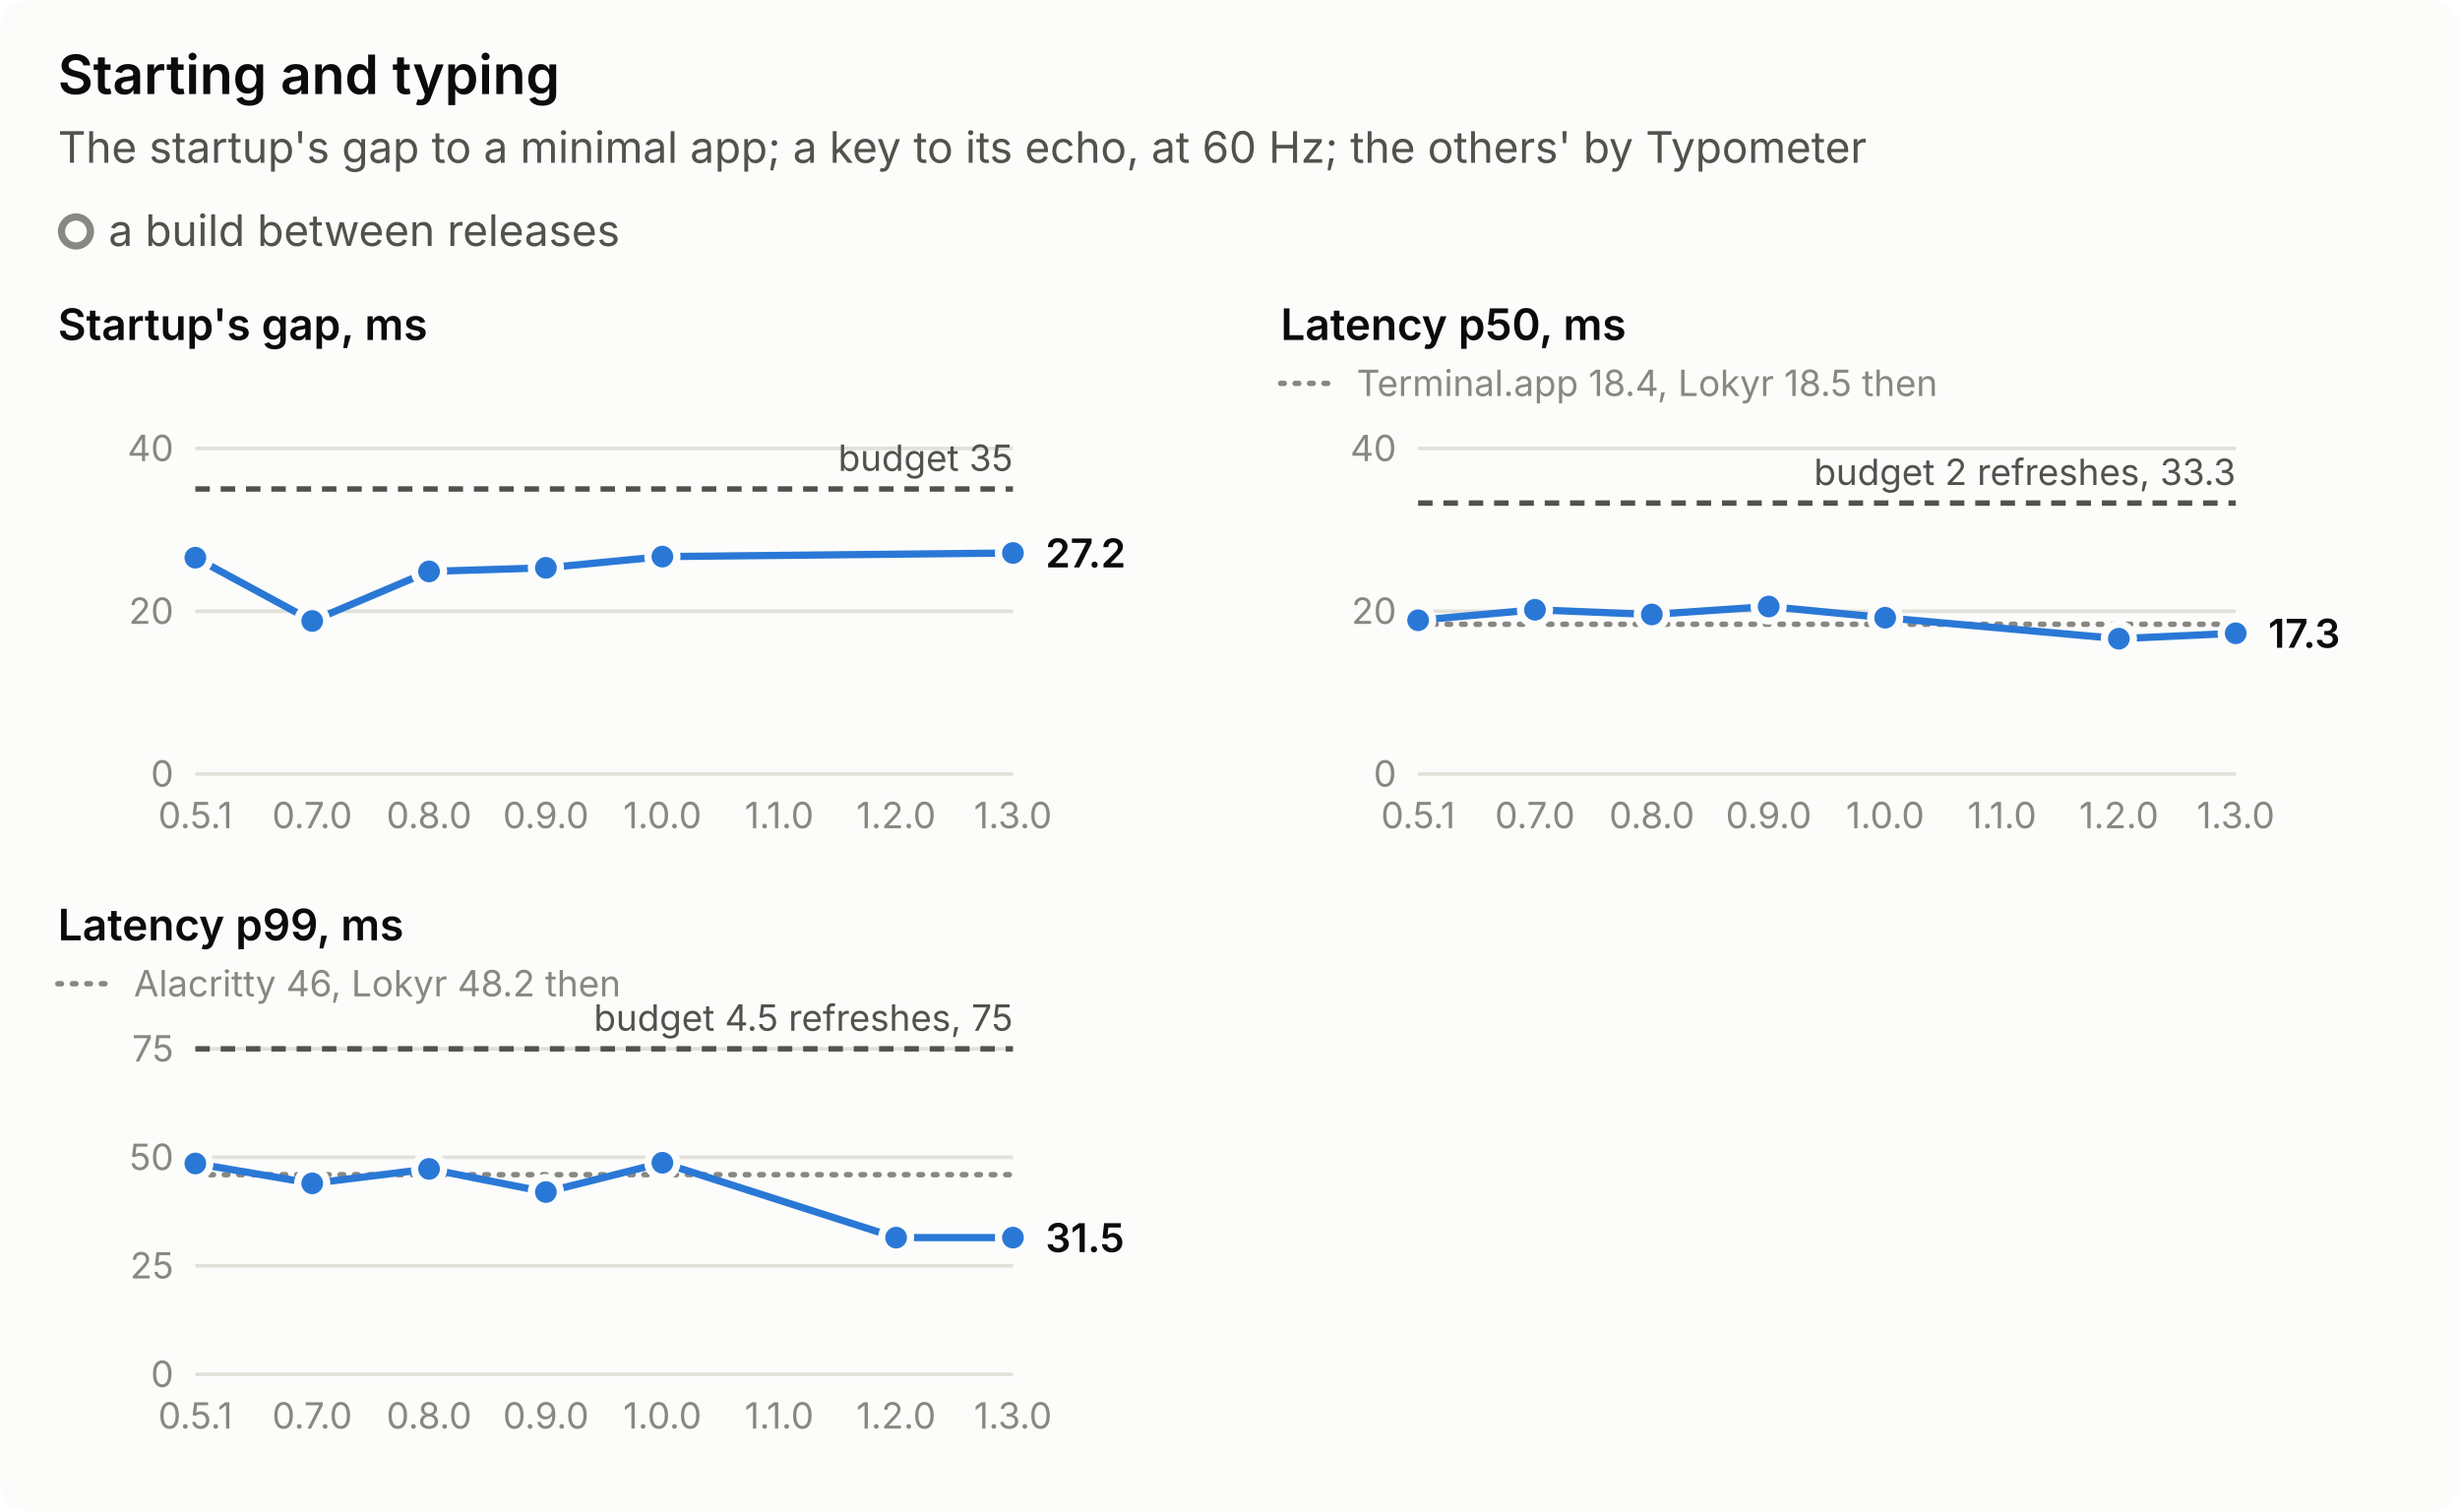
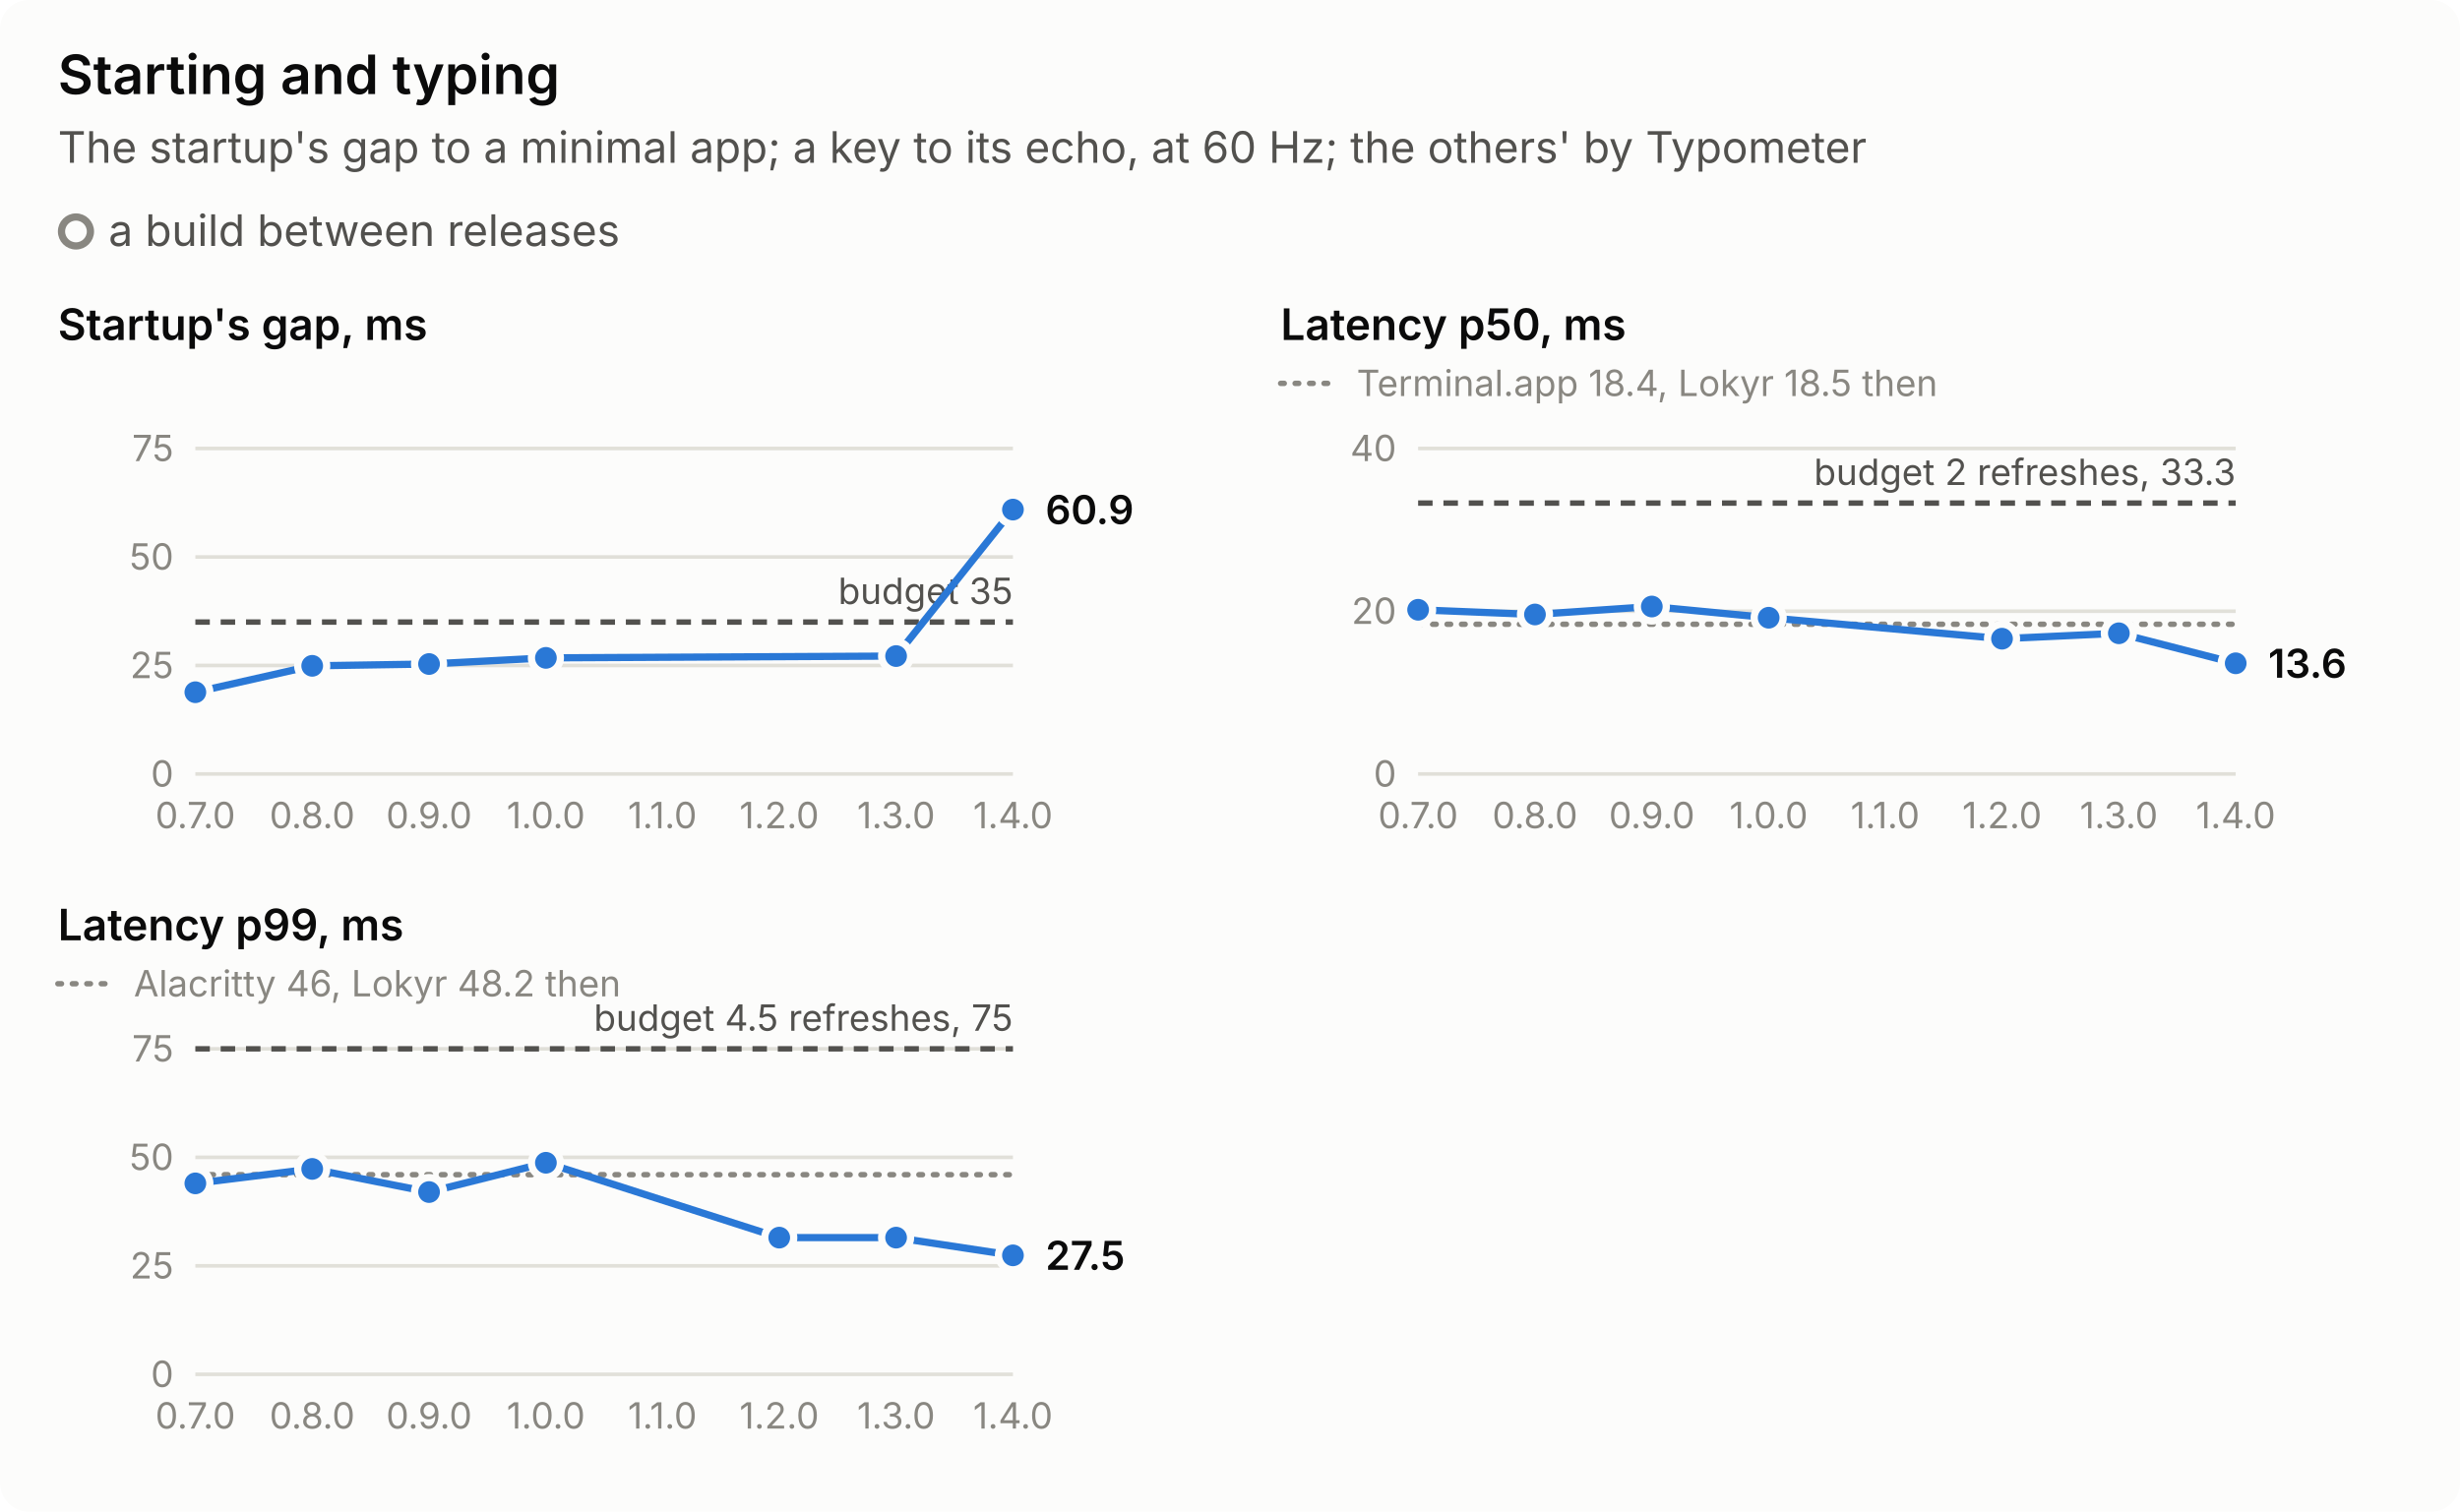
<svg xmlns="http://www.w3.org/2000/svg" class="chart" data-chart="trends" width="680" height="418" viewBox="0 0 680 418" role="img" aria-label="Starting and typing">
  <style>
  .chart .surface { fill: #fcfcfb; }
  .chart .primary { fill: #0b0b0b; }
  .chart .secondary { fill: #52514e; }
  .chart .muted { fill: #898781; }
  .chart .grid { stroke: #e1e0d9; }
  .chart .base { stroke: #c3c2b7; }
  .chart .accent { fill: #2a78d6; }
  .chart .context { fill: #898781; }
  .chart .accent-line { stroke: #2a78d6; }
  .chart .context-line { stroke: #898781; }
  .chart .second { fill: #eb6834; }
  .chart .second-line { stroke: #eb6834; }
  .chart .ring { stroke: #fcfcfb; }
  .chart .budget { stroke: #52514e; }
  .chart .column.on { fill: #2a78d6; fill-opacity: 0.08; }
  .chart text { font-family: system-ui, -apple-system, "Segoe UI", sans-serif; }
  .chart .tick { font-variant-numeric: tabular-nums; }
  .chart .column { fill: transparent; }
  .chart.hide-0 .s0, .chart.hide-1 .s1 { display: none; }
  .chart.hide-0 .legend-item[data-series="0"], .chart.hide-1 .legend-item[data-series="1"] { opacity: 0.4; }
  @media (prefers-color-scheme: dark) {
    .chart .surface { fill: #1a1a19; }
    .chart .primary { fill: #f0efec; }
    .chart .secondary { fill: #c3c2b7; }
    .chart .muted { fill: #898781; }
    .chart .grid { stroke: #2c2c2a; }
    .chart .base { stroke: #383835; }
    .chart .accent { fill: #3987e5; }
    .chart .context { fill: #6f6e69; }
    .chart .accent-line { stroke: #3987e5; }
    .chart .context-line { stroke: #6f6e69; }
    .chart .second { fill: #d95926; }
    .chart .second-line { stroke: #d95926; }
    .chart .ring { stroke: #1a1a19; }
    .chart .budget { stroke: #c3c2b7; }
    .chart .column.on { fill: #3987e5; fill-opacity: 0.16; }
  }
  .chart.dark .surface { fill: #1a1a19; }
  .chart.dark .primary { fill: #f0efec; }
  .chart.dark .secondary { fill: #c3c2b7; }
  .chart.dark .muted { fill: #898781; }
  .chart.dark .grid { stroke: #2c2c2a; }
  .chart.dark .base { stroke: #383835; }
  .chart.dark .accent { fill: #3987e5; }
  .chart.dark .context { fill: #6f6e69; }
  .chart.dark .accent-line { stroke: #3987e5; }
  .chart.dark .context-line { stroke: #6f6e69; }
  .chart.dark .second { fill: #d95926; }
  .chart.dark .second-line { stroke: #d95926; }
  .chart.dark .ring { stroke: #1a1a19; }
  .chart.dark .budget { stroke: #c3c2b7; }
  .chart.dark .column.on { fill: #3987e5; fill-opacity: 0.16; }
</style>
  <rect class="surface" width="680" height="418" rx="8" />
  <text class="primary" x="16" y="26" font-size="15" font-weight="600">Starting and typing</text>
  <text class="secondary" x="16" y="45" font-size="12">The startup's gap to a minimal app; a key to its echo, at 60 Hz; the others' by Typometer</text>
  <circle class="surface context-line" cx="21" cy="64" r="4" stroke-width="2" />
  <text class="secondary" x="30" y="68" font-size="12">a build between releases</text>
  <g class="panel" data-title="Startup's gap, ms" data-unit="ms" data-digits="1" data-budget="35" data-better="lower">
    <text class="primary" x="16.0" y="94" font-size="12" font-weight="600">Startup's gap, ms</text>
    <line class="grid" x1="54.0" y1="214.0" x2="280.0" y2="214.0" stroke-width="1" />
    <text class="muted tick" x="48.0" y="217.5" font-size="10" text-anchor="end">0</text>
-     <line class="grid" x1="54.0" y1="169.0" x2="280.0" y2="169.0" stroke-width="1" />
-     <text class="muted tick" x="48.0" y="172.5" font-size="10" text-anchor="end">20</text>
+     <line class="grid" x1="54.0" y1="184.0" x2="280.0" y2="184.0" stroke-width="1" />
+     <text class="muted tick" x="48.0" y="187.5" font-size="10" text-anchor="end">25</text>
+     <line class="grid" x1="54.0" y1="154.0" x2="280.0" y2="154.0" stroke-width="1" />
+     <text class="muted tick" x="48.0" y="157.5" font-size="10" text-anchor="end">50</text>
    <line class="grid" x1="54.0" y1="124.0" x2="280.0" y2="124.0" stroke-width="1" />
-     <text class="muted tick" x="48.0" y="127.5" font-size="10" text-anchor="end">40</text>
-     <text class="muted" x="54.0" y="229.0" font-size="10" text-anchor="middle">0.5.1</text>
-     <text class="muted" x="86.3" y="229.0" font-size="10" text-anchor="middle">0.7.0</text>
-     <text class="muted" x="118.6" y="229.0" font-size="10" text-anchor="middle">0.8.0</text>
-     <text class="muted" x="150.9" y="229.0" font-size="10" text-anchor="middle">0.9.0</text>
-     <text class="muted" x="183.1" y="229.0" font-size="10" text-anchor="middle">1.0.0</text>
-     <text class="muted" x="215.4" y="229.0" font-size="10" text-anchor="middle">1.1.0</text>
-     <text class="muted" x="247.7" y="229.0" font-size="10" text-anchor="middle">1.2.0</text>
-     <text class="muted" x="280.0" y="229.0" font-size="10" text-anchor="middle">1.3.0</text>
-     <rect class="column" x="44.0" y="118.0" width="26.1" height="116" data-release="0.5.1" data-index="0" data-report="ab-F3-190.md" />
-     <rect class="column" x="70.1" y="118.0" width="32.3" height="116" data-release="0.7.0" data-index="1" data-report="ab-F3-77.md" />
-     <rect class="column" x="102.4" y="118.0" width="32.3" height="116" data-release="0.8.0" data-index="2" data-report="ab-F4-25.md" />
-     <rect class="column" x="134.7" y="118.0" width="32.3" height="116" data-release="0.9.0" data-index="3" data-report="ab-F4-42.md" />
-     <rect class="column" x="167.0" y="118.0" width="32.3" height="116" data-release="1.0.0" data-index="4" data-report="ab-F3-85.md" />
-     <rect class="column" x="199.3" y="118.0" width="32.3" height="116" data-release="1.1.0" data-index="5" data-report="ab-F3b-20.md" />
-     <rect class="column" x="231.6" y="118.0" width="32.3" height="116" data-release="1.2.0" data-index="6" data-report="ab-F3b-29.md" />
-     <rect class="column" x="263.9" y="118.0" width="26.1" height="116" data-release="1.3.0" data-index="7" data-report="ab-F5a-17.md" />
-     <line class="budget" x1="54.0" y1="135.2" x2="280.0" y2="135.2" stroke-width="1.5" stroke-dasharray="4 3" />
-     <text class="secondary" x="280.0" y="130.2" font-size="10" text-anchor="end">budget 35</text>
-     <line class="accent-line s0" x1="54.0" y1="154.2" x2="86.3" y2="171.7" stroke-width="2" stroke-linecap="round" />
-     <line class="accent-line s0" x1="86.3" y1="171.7" x2="118.6" y2="158.0" stroke-width="2" stroke-linecap="round" />
-     <line class="accent-line s0" x1="118.6" y1="158.0" x2="150.9" y2="157.0" stroke-width="2" stroke-linecap="round" />
-     <line class="accent-line s0" x1="150.9" y1="157.0" x2="183.1" y2="153.9" stroke-width="2" stroke-linecap="round" />
-     <line class="accent-line s0" x1="183.1" y1="153.9" x2="280.0" y2="152.9" stroke-width="2" stroke-linecap="round" />
-     <circle class="accent ring s0" cx="54.0" cy="154.2" r="4" stroke-width="2" data-release="0.5.1" data-series="0" data-value="26.6" />
-     <circle class="accent ring s0" cx="86.3" cy="171.7" r="4" stroke-width="2" data-release="0.7.0" data-series="0" data-value="18.8" />
-     <circle class="accent ring s0" cx="118.6" cy="158.0" r="4" stroke-width="2" data-release="0.8.0" data-series="0" data-value="24.9" />
-     <circle class="accent ring s0" cx="150.9" cy="157.0" r="4" stroke-width="2" data-release="0.9.0" data-series="0" data-value="25.35" />
-     <circle class="accent ring s0" cx="183.1" cy="153.9" r="4" stroke-width="2" data-release="1.0.0" data-series="0" data-value="26.72" />
-     <circle class="accent ring s0" cx="280.0" cy="152.9" r="4" stroke-width="2" data-release="1.3.0" data-series="0" data-value="27.15" />
-     <text class="primary tick s0" x="289.0" y="156.9" font-size="11" font-weight="600">27.2</text>
+     <text class="muted tick" x="48.0" y="127.5" font-size="10" text-anchor="end">75</text>
+     <text class="muted" x="54.0" y="229.0" font-size="10" text-anchor="middle">0.7.0</text>
+     <text class="muted" x="86.3" y="229.0" font-size="10" text-anchor="middle">0.8.0</text>
+     <text class="muted" x="118.6" y="229.0" font-size="10" text-anchor="middle">0.9.0</text>
+     <text class="muted" x="150.9" y="229.0" font-size="10" text-anchor="middle">1.0.0</text>
+     <text class="muted" x="183.1" y="229.0" font-size="10" text-anchor="middle">1.1.0</text>
+     <text class="muted" x="215.4" y="229.0" font-size="10" text-anchor="middle">1.2.0</text>
+     <text class="muted" x="247.7" y="229.0" font-size="10" text-anchor="middle">1.3.0</text>
+     <text class="muted" x="280.0" y="229.0" font-size="10" text-anchor="middle">1.4.0</text>
+     <rect class="column" x="44.0" y="118.0" width="26.1" height="116" data-release="0.7.0" data-index="0" data-report="ab-F3-77.md" />
+     <rect class="column" x="70.1" y="118.0" width="32.3" height="116" data-release="0.8.0" data-index="1" data-report="ab-F4-25.md" />
+     <rect class="column" x="102.4" y="118.0" width="32.3" height="116" data-release="0.9.0" data-index="2" data-report="ab-F4-42.md" />
+     <rect class="column" x="134.7" y="118.0" width="32.3" height="116" data-release="1.0.0" data-index="3" data-report="ab-F3-85.md" />
+     <rect class="column" x="167.0" y="118.0" width="32.3" height="116" data-release="1.1.0" data-index="4" data-report="ab-F3b-20.md" />
+     <rect class="column" x="199.3" y="118.0" width="32.3" height="116" data-release="1.2.0" data-index="5" data-report="ab-F3b-29.md" />
+     <rect class="column" x="231.6" y="118.0" width="32.3" height="116" data-release="1.3.0" data-index="6" data-report="ab-F5a-17.md" />
+     <rect class="column" x="263.9" y="118.0" width="26.1" height="116" data-release="1.4.0" data-index="7" data-report="ab-F5a-78.md" />
+     <line class="budget" x1="54.0" y1="172.0" x2="280.0" y2="172.0" stroke-width="1.5" stroke-dasharray="4 3" />
+     <text class="secondary" x="280.0" y="167.0" font-size="10" text-anchor="end">budget 35</text>
+     <line class="accent-line s0" x1="54.0" y1="191.4" x2="86.3" y2="184.1" stroke-width="2" stroke-linecap="round" />
+     <line class="accent-line s0" x1="86.3" y1="184.1" x2="118.6" y2="183.6" stroke-width="2" stroke-linecap="round" />
+     <line class="accent-line s0" x1="118.6" y1="183.6" x2="150.9" y2="181.9" stroke-width="2" stroke-linecap="round" />
+     <line class="accent-line s0" x1="150.9" y1="181.9" x2="247.7" y2="181.4" stroke-width="2" stroke-linecap="round" />
+     <line class="accent-line s0" x1="247.7" y1="181.4" x2="280.0" y2="140.9" stroke-width="2" stroke-linecap="round" />
+     <circle class="accent ring s0" cx="54.0" cy="191.4" r="4" stroke-width="2" data-release="0.7.0" data-series="0" data-value="18.8" />
+     <circle class="accent ring s0" cx="86.3" cy="184.1" r="4" stroke-width="2" data-release="0.8.0" data-series="0" data-value="24.9" />
+     <circle class="accent ring s0" cx="118.6" cy="183.6" r="4" stroke-width="2" data-release="0.9.0" data-series="0" data-value="25.35" />
+     <circle class="accent ring s0" cx="150.9" cy="181.9" r="4" stroke-width="2" data-release="1.0.0" data-series="0" data-value="26.72" />
+     <circle class="accent ring s0" cx="247.7" cy="181.4" r="4" stroke-width="2" data-release="1.3.0" data-series="0" data-value="27.15" />
+     <circle class="accent ring s0" cx="280.0" cy="140.9" r="4" stroke-width="2" data-release="1.4.0" data-series="0" data-value="60.9" />
+     <text class="primary tick s0" x="289.0" y="144.9" font-size="11" font-weight="600">60.9</text>
  </g>
  <g class="panel" data-title="Latency p50, ms" data-unit="ms" data-digits="1" data-budget="33.3" data-better="lower">
    <text class="primary" x="354.0" y="94" font-size="12" font-weight="600">Latency p50, ms</text>
    <line class="grid" x1="392.0" y1="214.0" x2="618.0" y2="214.0" stroke-width="1" />
    <text class="muted tick" x="386.0" y="217.5" font-size="10" text-anchor="end">0</text>
    <line class="grid" x1="392.0" y1="169.0" x2="618.0" y2="169.0" stroke-width="1" />
    <text class="muted tick" x="386.0" y="172.5" font-size="10" text-anchor="end">20</text>
    <line class="grid" x1="392.0" y1="124.0" x2="618.0" y2="124.0" stroke-width="1" />
    <text class="muted tick" x="386.0" y="127.5" font-size="10" text-anchor="end">40</text>
-     <text class="muted" x="392.0" y="229.0" font-size="10" text-anchor="middle">0.5.1</text>
-     <text class="muted" x="424.3" y="229.0" font-size="10" text-anchor="middle">0.7.0</text>
-     <text class="muted" x="456.6" y="229.0" font-size="10" text-anchor="middle">0.8.0</text>
-     <text class="muted" x="488.9" y="229.0" font-size="10" text-anchor="middle">0.9.0</text>
-     <text class="muted" x="521.1" y="229.0" font-size="10" text-anchor="middle">1.0.0</text>
-     <text class="muted" x="553.4" y="229.0" font-size="10" text-anchor="middle">1.1.0</text>
-     <text class="muted" x="585.7" y="229.0" font-size="10" text-anchor="middle">1.2.0</text>
-     <text class="muted" x="618.0" y="229.0" font-size="10" text-anchor="middle">1.3.0</text>
-     <rect class="column" x="382.0" y="118.0" width="26.1" height="116" data-release="0.5.1" data-index="0" data-report="ab-F3-190.md" />
-     <rect class="column" x="408.1" y="118.0" width="32.3" height="116" data-release="0.7.0" data-index="1" data-report="ab-F3-77.md" />
-     <rect class="column" x="440.4" y="118.0" width="32.3" height="116" data-release="0.8.0" data-index="2" data-report="ab-F4-25.md" />
-     <rect class="column" x="472.7" y="118.0" width="32.3" height="116" data-release="0.9.0" data-index="3" data-report="ab-F4-42.md" />
-     <rect class="column" x="505.0" y="118.0" width="32.3" height="116" data-release="1.0.0" data-index="4" data-report="ab-F3-85.md" />
-     <rect class="column" x="537.3" y="118.0" width="32.3" height="116" data-release="1.1.0" data-index="5" data-report="ab-F3b-20.md" />
-     <rect class="column" x="569.6" y="118.0" width="32.3" height="116" data-release="1.2.0" data-index="6" data-report="ab-F3b-29.md" />
-     <rect class="column" x="601.9" y="118.0" width="26.1" height="116" data-release="1.3.0" data-index="7" data-report="ab-F5a-17.md" />
+     <text class="muted" x="392.0" y="229.0" font-size="10" text-anchor="middle">0.7.0</text>
+     <text class="muted" x="424.3" y="229.0" font-size="10" text-anchor="middle">0.8.0</text>
+     <text class="muted" x="456.6" y="229.0" font-size="10" text-anchor="middle">0.9.0</text>
+     <text class="muted" x="488.9" y="229.0" font-size="10" text-anchor="middle">1.0.0</text>
+     <text class="muted" x="521.1" y="229.0" font-size="10" text-anchor="middle">1.1.0</text>
+     <text class="muted" x="553.4" y="229.0" font-size="10" text-anchor="middle">1.2.0</text>
+     <text class="muted" x="585.7" y="229.0" font-size="10" text-anchor="middle">1.3.0</text>
+     <text class="muted" x="618.0" y="229.0" font-size="10" text-anchor="middle">1.4.0</text>
+     <rect class="column" x="382.0" y="118.0" width="26.1" height="116" data-release="0.7.0" data-index="0" data-report="ab-F3-77.md" />
+     <rect class="column" x="408.1" y="118.0" width="32.3" height="116" data-release="0.8.0" data-index="1" data-report="ab-F4-25.md" />
+     <rect class="column" x="440.4" y="118.0" width="32.3" height="116" data-release="0.9.0" data-index="2" data-report="ab-F4-42.md" />
+     <rect class="column" x="472.7" y="118.0" width="32.3" height="116" data-release="1.0.0" data-index="3" data-report="ab-F3-85.md" />
+     <rect class="column" x="505.0" y="118.0" width="32.3" height="116" data-release="1.1.0" data-index="4" data-report="ab-F3b-20.md" />
+     <rect class="column" x="537.3" y="118.0" width="32.3" height="116" data-release="1.2.0" data-index="5" data-report="ab-F3b-29.md" />
+     <rect class="column" x="569.6" y="118.0" width="32.3" height="116" data-release="1.3.0" data-index="6" data-report="ab-F5a-17.md" />
+     <rect class="column" x="601.9" y="118.0" width="26.1" height="116" data-release="1.4.0" data-index="7" data-report="ab-F5a-78.md" />
    <line class="budget" x1="392.0" y1="139.1" x2="618.0" y2="139.1" stroke-width="1.5" stroke-dasharray="4 3" />
    <text class="secondary" x="618.0" y="134.1" font-size="10" text-anchor="end">budget 2 refreshes, 33.3</text>
    <line class="context-line s0" x1="392.0" y1="172.6" x2="618.0" y2="172.6" stroke-width="1.5" stroke-dasharray="1 3" stroke-linecap="round" />
    <line class="context-line" x1="354.0" y1="106.0" x2="369.0" y2="106.0" stroke-width="1.5" stroke-dasharray="1 3" stroke-linecap="round" />
    <text class="muted" x="375.0" y="109.5" font-size="10">Terminal.app 18.4, Lokyr 18.5 then</text>
-     <line class="accent-line s0" x1="392.0" y1="171.5" x2="424.3" y2="168.6" stroke-width="2" stroke-linecap="round" />
-     <line class="accent-line s0" x1="424.3" y1="168.6" x2="456.6" y2="169.9" stroke-width="2" stroke-linecap="round" />
-     <line class="accent-line s0" x1="456.6" y1="169.9" x2="488.9" y2="167.7" stroke-width="2" stroke-linecap="round" />
-     <line class="accent-line s0" x1="488.9" y1="167.7" x2="521.1" y2="170.8" stroke-width="2" stroke-linecap="round" />
-     <line class="accent-line s0" x1="521.1" y1="170.8" x2="585.7" y2="176.6" stroke-width="2" stroke-linecap="round" />
-     <line class="accent-line s0" x1="585.7" y1="176.6" x2="618.0" y2="175.1" stroke-width="2" stroke-linecap="round" />
-     <circle class="accent ring s0" cx="392.0" cy="171.5" r="4" stroke-width="2" data-release="0.5.1" data-series="0" data-value="18.9" />
-     <circle class="accent ring s0" cx="424.3" cy="168.6" r="4" stroke-width="2" data-release="0.7.0" data-series="0" data-value="20.18" />
-     <circle class="accent ring s0" cx="456.6" cy="169.9" r="4" stroke-width="2" data-release="0.8.0" data-series="0" data-value="19.6" />
-     <circle class="accent ring s0" cx="488.9" cy="167.7" r="4" stroke-width="2" data-release="0.9.0" data-series="0" data-value="20.58" />
-     <circle class="accent ring s0" cx="521.1" cy="170.8" r="4" stroke-width="2" data-release="1.0.0" data-series="0" data-value="19.22" />
-     <circle class="accent ring s0" cx="585.7" cy="176.6" r="4" stroke-width="2" data-release="1.2.0" data-series="0" data-value="16.61" />
-     <circle class="accent ring s0" cx="618.0" cy="175.1" r="4" stroke-width="2" data-release="1.3.0" data-series="0" data-value="17.276" />
-     <text class="primary tick s0" x="627.0" y="179.1" font-size="11" font-weight="600">17.3</text>
+     <line class="accent-line s0" x1="392.0" y1="168.6" x2="424.3" y2="169.9" stroke-width="2" stroke-linecap="round" />
+     <line class="accent-line s0" x1="424.3" y1="169.9" x2="456.6" y2="167.7" stroke-width="2" stroke-linecap="round" />
+     <line class="accent-line s0" x1="456.6" y1="167.7" x2="488.9" y2="170.8" stroke-width="2" stroke-linecap="round" />
+     <line class="accent-line s0" x1="488.9" y1="170.8" x2="553.4" y2="176.6" stroke-width="2" stroke-linecap="round" />
+     <line class="accent-line s0" x1="553.4" y1="176.6" x2="585.7" y2="175.1" stroke-width="2" stroke-linecap="round" />
+     <line class="accent-line s0" x1="585.7" y1="175.1" x2="618.0" y2="183.4" stroke-width="2" stroke-linecap="round" />
+     <circle class="accent ring s0" cx="392.0" cy="168.6" r="4" stroke-width="2" data-release="0.7.0" data-series="0" data-value="20.18" />
+     <circle class="accent ring s0" cx="424.3" cy="169.9" r="4" stroke-width="2" data-release="0.8.0" data-series="0" data-value="19.6" />
+     <circle class="accent ring s0" cx="456.6" cy="167.7" r="4" stroke-width="2" data-release="0.9.0" data-series="0" data-value="20.58" />
+     <circle class="accent ring s0" cx="488.9" cy="170.8" r="4" stroke-width="2" data-release="1.0.0" data-series="0" data-value="19.22" />
+     <circle class="accent ring s0" cx="553.4" cy="176.6" r="4" stroke-width="2" data-release="1.2.0" data-series="0" data-value="16.61" />
+     <circle class="accent ring s0" cx="585.7" cy="175.1" r="4" stroke-width="2" data-release="1.3.0" data-series="0" data-value="17.276" />
+     <circle class="accent ring s0" cx="618.0" cy="183.4" r="4" stroke-width="2" data-release="1.4.0" data-series="0" data-value="13.59" />
+     <text class="primary tick s0" x="627.0" y="187.4" font-size="11" font-weight="600">13.6</text>
  </g>
  <g class="panel" data-title="Latency p99, ms" data-unit="ms" data-digits="1" data-budget="75" data-better="lower">
    <text class="primary" x="16.0" y="260" font-size="12" font-weight="600">Latency p99, ms</text>
    <line class="grid" x1="54.0" y1="380.0" x2="280.0" y2="380.0" stroke-width="1" />
    <text class="muted tick" x="48.0" y="383.5" font-size="10" text-anchor="end">0</text>
    <line class="grid" x1="54.0" y1="350.0" x2="280.0" y2="350.0" stroke-width="1" />
    <text class="muted tick" x="48.0" y="353.5" font-size="10" text-anchor="end">25</text>
    <line class="grid" x1="54.0" y1="320.0" x2="280.0" y2="320.0" stroke-width="1" />
    <text class="muted tick" x="48.0" y="323.5" font-size="10" text-anchor="end">50</text>
    <line class="grid" x1="54.0" y1="290.0" x2="280.0" y2="290.0" stroke-width="1" />
    <text class="muted tick" x="48.0" y="293.5" font-size="10" text-anchor="end">75</text>
-     <text class="muted" x="54.0" y="395.0" font-size="10" text-anchor="middle">0.5.1</text>
-     <text class="muted" x="86.3" y="395.0" font-size="10" text-anchor="middle">0.7.0</text>
-     <text class="muted" x="118.6" y="395.0" font-size="10" text-anchor="middle">0.8.0</text>
-     <text class="muted" x="150.9" y="395.0" font-size="10" text-anchor="middle">0.9.0</text>
-     <text class="muted" x="183.1" y="395.0" font-size="10" text-anchor="middle">1.0.0</text>
-     <text class="muted" x="215.4" y="395.0" font-size="10" text-anchor="middle">1.1.0</text>
-     <text class="muted" x="247.7" y="395.0" font-size="10" text-anchor="middle">1.2.0</text>
-     <text class="muted" x="280.0" y="395.0" font-size="10" text-anchor="middle">1.3.0</text>
-     <rect class="column" x="44.0" y="284.0" width="26.1" height="116" data-release="0.5.1" data-index="0" data-report="ab-F3-190.md" />
-     <rect class="column" x="70.1" y="284.0" width="32.3" height="116" data-release="0.7.0" data-index="1" data-report="ab-F3-77.md" />
-     <rect class="column" x="102.4" y="284.0" width="32.3" height="116" data-release="0.8.0" data-index="2" data-report="ab-F4-25.md" />
-     <rect class="column" x="134.7" y="284.0" width="32.3" height="116" data-release="0.9.0" data-index="3" data-report="ab-F4-42.md" />
-     <rect class="column" x="167.0" y="284.0" width="32.3" height="116" data-release="1.0.0" data-index="4" data-report="ab-F3-85.md" />
-     <rect class="column" x="199.3" y="284.0" width="32.3" height="116" data-release="1.1.0" data-index="5" data-report="ab-F3b-20.md" />
-     <rect class="column" x="231.6" y="284.0" width="32.3" height="116" data-release="1.2.0" data-index="6" data-report="ab-F3b-29.md" />
-     <rect class="column" x="263.9" y="284.0" width="26.1" height="116" data-release="1.3.0" data-index="7" data-report="ab-F5a-17.md" />
+     <text class="muted" x="54.0" y="395.0" font-size="10" text-anchor="middle">0.7.0</text>
+     <text class="muted" x="86.3" y="395.0" font-size="10" text-anchor="middle">0.8.0</text>
+     <text class="muted" x="118.6" y="395.0" font-size="10" text-anchor="middle">0.9.0</text>
+     <text class="muted" x="150.9" y="395.0" font-size="10" text-anchor="middle">1.0.0</text>
+     <text class="muted" x="183.1" y="395.0" font-size="10" text-anchor="middle">1.1.0</text>
+     <text class="muted" x="215.4" y="395.0" font-size="10" text-anchor="middle">1.2.0</text>
+     <text class="muted" x="247.7" y="395.0" font-size="10" text-anchor="middle">1.3.0</text>
+     <text class="muted" x="280.0" y="395.0" font-size="10" text-anchor="middle">1.4.0</text>
+     <rect class="column" x="44.0" y="284.0" width="26.1" height="116" data-release="0.7.0" data-index="0" data-report="ab-F3-77.md" />
+     <rect class="column" x="70.1" y="284.0" width="32.3" height="116" data-release="0.8.0" data-index="1" data-report="ab-F4-25.md" />
+     <rect class="column" x="102.4" y="284.0" width="32.3" height="116" data-release="0.9.0" data-index="2" data-report="ab-F4-42.md" />
+     <rect class="column" x="134.7" y="284.0" width="32.3" height="116" data-release="1.0.0" data-index="3" data-report="ab-F3-85.md" />
+     <rect class="column" x="167.0" y="284.0" width="32.3" height="116" data-release="1.1.0" data-index="4" data-report="ab-F3b-20.md" />
+     <rect class="column" x="199.3" y="284.0" width="32.3" height="116" data-release="1.2.0" data-index="5" data-report="ab-F3b-29.md" />
+     <rect class="column" x="231.6" y="284.0" width="32.3" height="116" data-release="1.3.0" data-index="6" data-report="ab-F5a-17.md" />
+     <rect class="column" x="263.9" y="284.0" width="26.1" height="116" data-release="1.4.0" data-index="7" data-report="ab-F5a-78.md" />
    <line class="budget" x1="54.0" y1="290.0" x2="280.0" y2="290.0" stroke-width="1.5" stroke-dasharray="4 3" />
    <text class="secondary" x="280.0" y="285.0" font-size="10" text-anchor="end">budget 4.5 refreshes, 75</text>
    <line class="context-line s0" x1="54.0" y1="324.8" x2="280.0" y2="324.8" stroke-width="1.5" stroke-dasharray="1 3" stroke-linecap="round" />
    <line class="context-line" x1="16.0" y1="272.0" x2="31.0" y2="272.0" stroke-width="1.5" stroke-dasharray="1 3" stroke-linecap="round" />
    <text class="muted" x="37.0" y="275.5" font-size="10">Alacritty 46, Lokyr 48.2 then</text>
-     <line class="accent-line s0" x1="54.0" y1="321.7" x2="86.3" y2="327.2" stroke-width="2" stroke-linecap="round" />
-     <line class="accent-line s0" x1="86.3" y1="327.2" x2="118.6" y2="323.2" stroke-width="2" stroke-linecap="round" />
-     <line class="accent-line s0" x1="118.6" y1="323.2" x2="150.9" y2="329.6" stroke-width="2" stroke-linecap="round" />
-     <line class="accent-line s0" x1="150.9" y1="329.6" x2="183.1" y2="321.5" stroke-width="2" stroke-linecap="round" />
-     <line class="accent-line s0" x1="183.1" y1="321.5" x2="247.7" y2="342.2" stroke-width="2" stroke-linecap="round" />
-     <line class="accent-line s0" x1="247.7" y1="342.2" x2="280.0" y2="342.2" stroke-width="2" stroke-linecap="round" />
-     <circle class="accent ring s0" cx="54.0" cy="321.7" r="4" stroke-width="2" data-release="0.5.1" data-series="0" data-value="48.6" />
-     <circle class="accent ring s0" cx="86.3" cy="327.2" r="4" stroke-width="2" data-release="0.7.0" data-series="0" data-value="44.04" />
-     <circle class="accent ring s0" cx="118.6" cy="323.2" r="4" stroke-width="2" data-release="0.8.0" data-series="0" data-value="47.3" />
-     <circle class="accent ring s0" cx="150.9" cy="329.6" r="4" stroke-width="2" data-release="0.9.0" data-series="0" data-value="42.04" />
-     <circle class="accent ring s0" cx="183.1" cy="321.5" r="4" stroke-width="2" data-release="1.0.0" data-series="0" data-value="48.73" />
-     <circle class="accent ring s0" cx="247.7" cy="342.2" r="4" stroke-width="2" data-release="1.2.0" data-series="0" data-value="31.47" />
-     <circle class="accent ring s0" cx="280.0" cy="342.2" r="4" stroke-width="2" data-release="1.3.0" data-series="0" data-value="31.485" />
-     <text class="primary tick s0" x="289.0" y="346.2" font-size="11" font-weight="600">31.5</text>
+     <line class="accent-line s0" x1="54.0" y1="327.2" x2="86.3" y2="323.2" stroke-width="2" stroke-linecap="round" />
+     <line class="accent-line s0" x1="86.3" y1="323.2" x2="118.6" y2="329.6" stroke-width="2" stroke-linecap="round" />
+     <line class="accent-line s0" x1="118.6" y1="329.6" x2="150.9" y2="321.5" stroke-width="2" stroke-linecap="round" />
+     <line class="accent-line s0" x1="150.9" y1="321.5" x2="215.4" y2="342.2" stroke-width="2" stroke-linecap="round" />
+     <line class="accent-line s0" x1="215.4" y1="342.2" x2="247.7" y2="342.2" stroke-width="2" stroke-linecap="round" />
+     <line class="accent-line s0" x1="247.7" y1="342.2" x2="280.0" y2="347.1" stroke-width="2" stroke-linecap="round" />
+     <circle class="accent ring s0" cx="54.0" cy="327.2" r="4" stroke-width="2" data-release="0.7.0" data-series="0" data-value="44.04" />
+     <circle class="accent ring s0" cx="86.3" cy="323.2" r="4" stroke-width="2" data-release="0.8.0" data-series="0" data-value="47.3" />
+     <circle class="accent ring s0" cx="118.6" cy="329.6" r="4" stroke-width="2" data-release="0.9.0" data-series="0" data-value="42.04" />
+     <circle class="accent ring s0" cx="150.9" cy="321.5" r="4" stroke-width="2" data-release="1.0.0" data-series="0" data-value="48.73" />
+     <circle class="accent ring s0" cx="215.4" cy="342.2" r="4" stroke-width="2" data-release="1.2.0" data-series="0" data-value="31.47" />
+     <circle class="accent ring s0" cx="247.7" cy="342.2" r="4" stroke-width="2" data-release="1.3.0" data-series="0" data-value="31.485" />
+     <circle class="accent ring s0" cx="280.0" cy="347.1" r="4" stroke-width="2" data-release="1.4.0" data-series="0" data-value="27.45" />
+     <text class="primary tick s0" x="289.0" y="351.1" font-size="11" font-weight="600">27.5</text>
  </g>
</svg>
